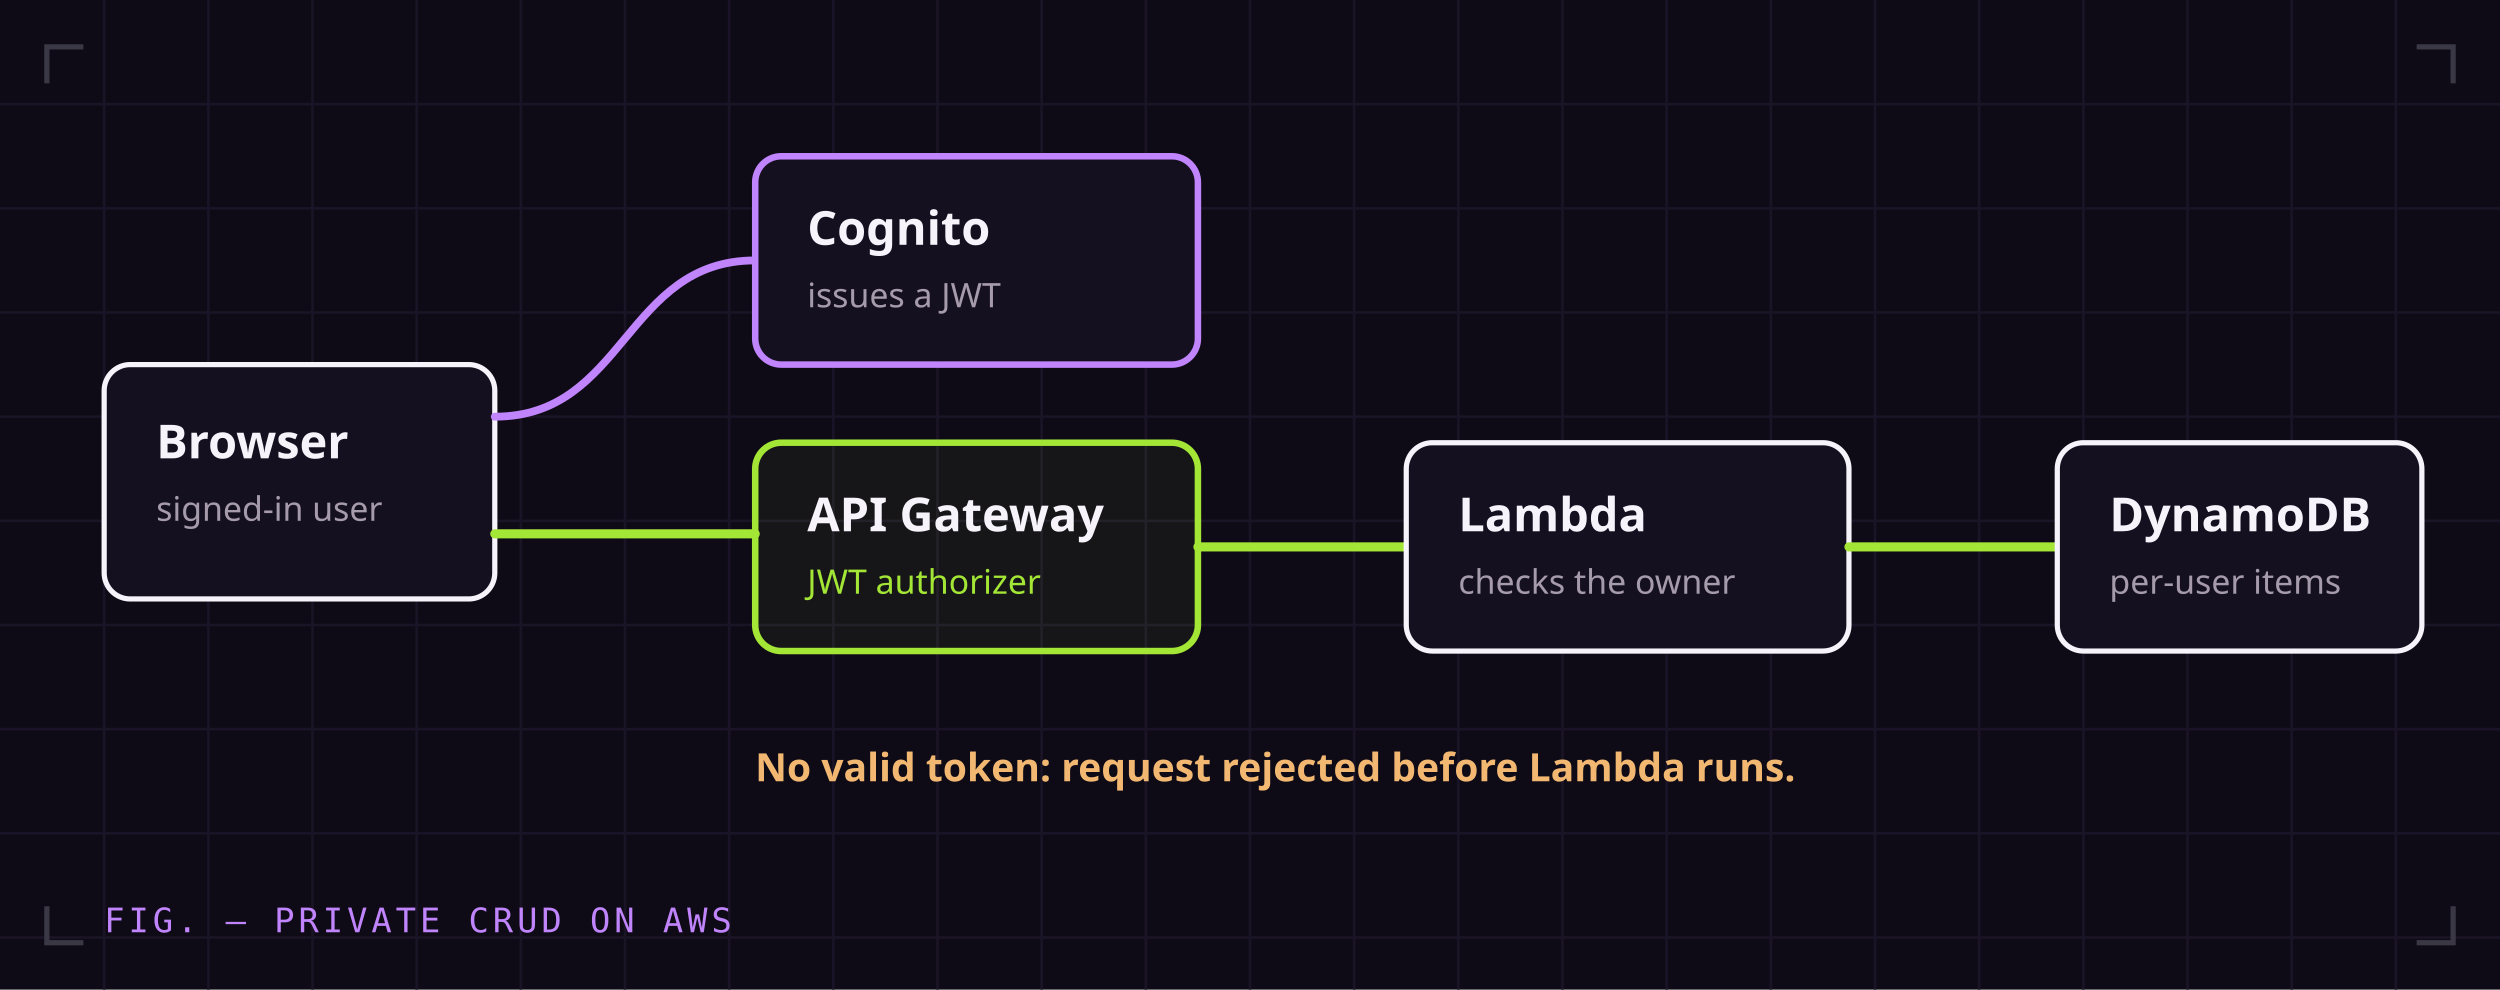
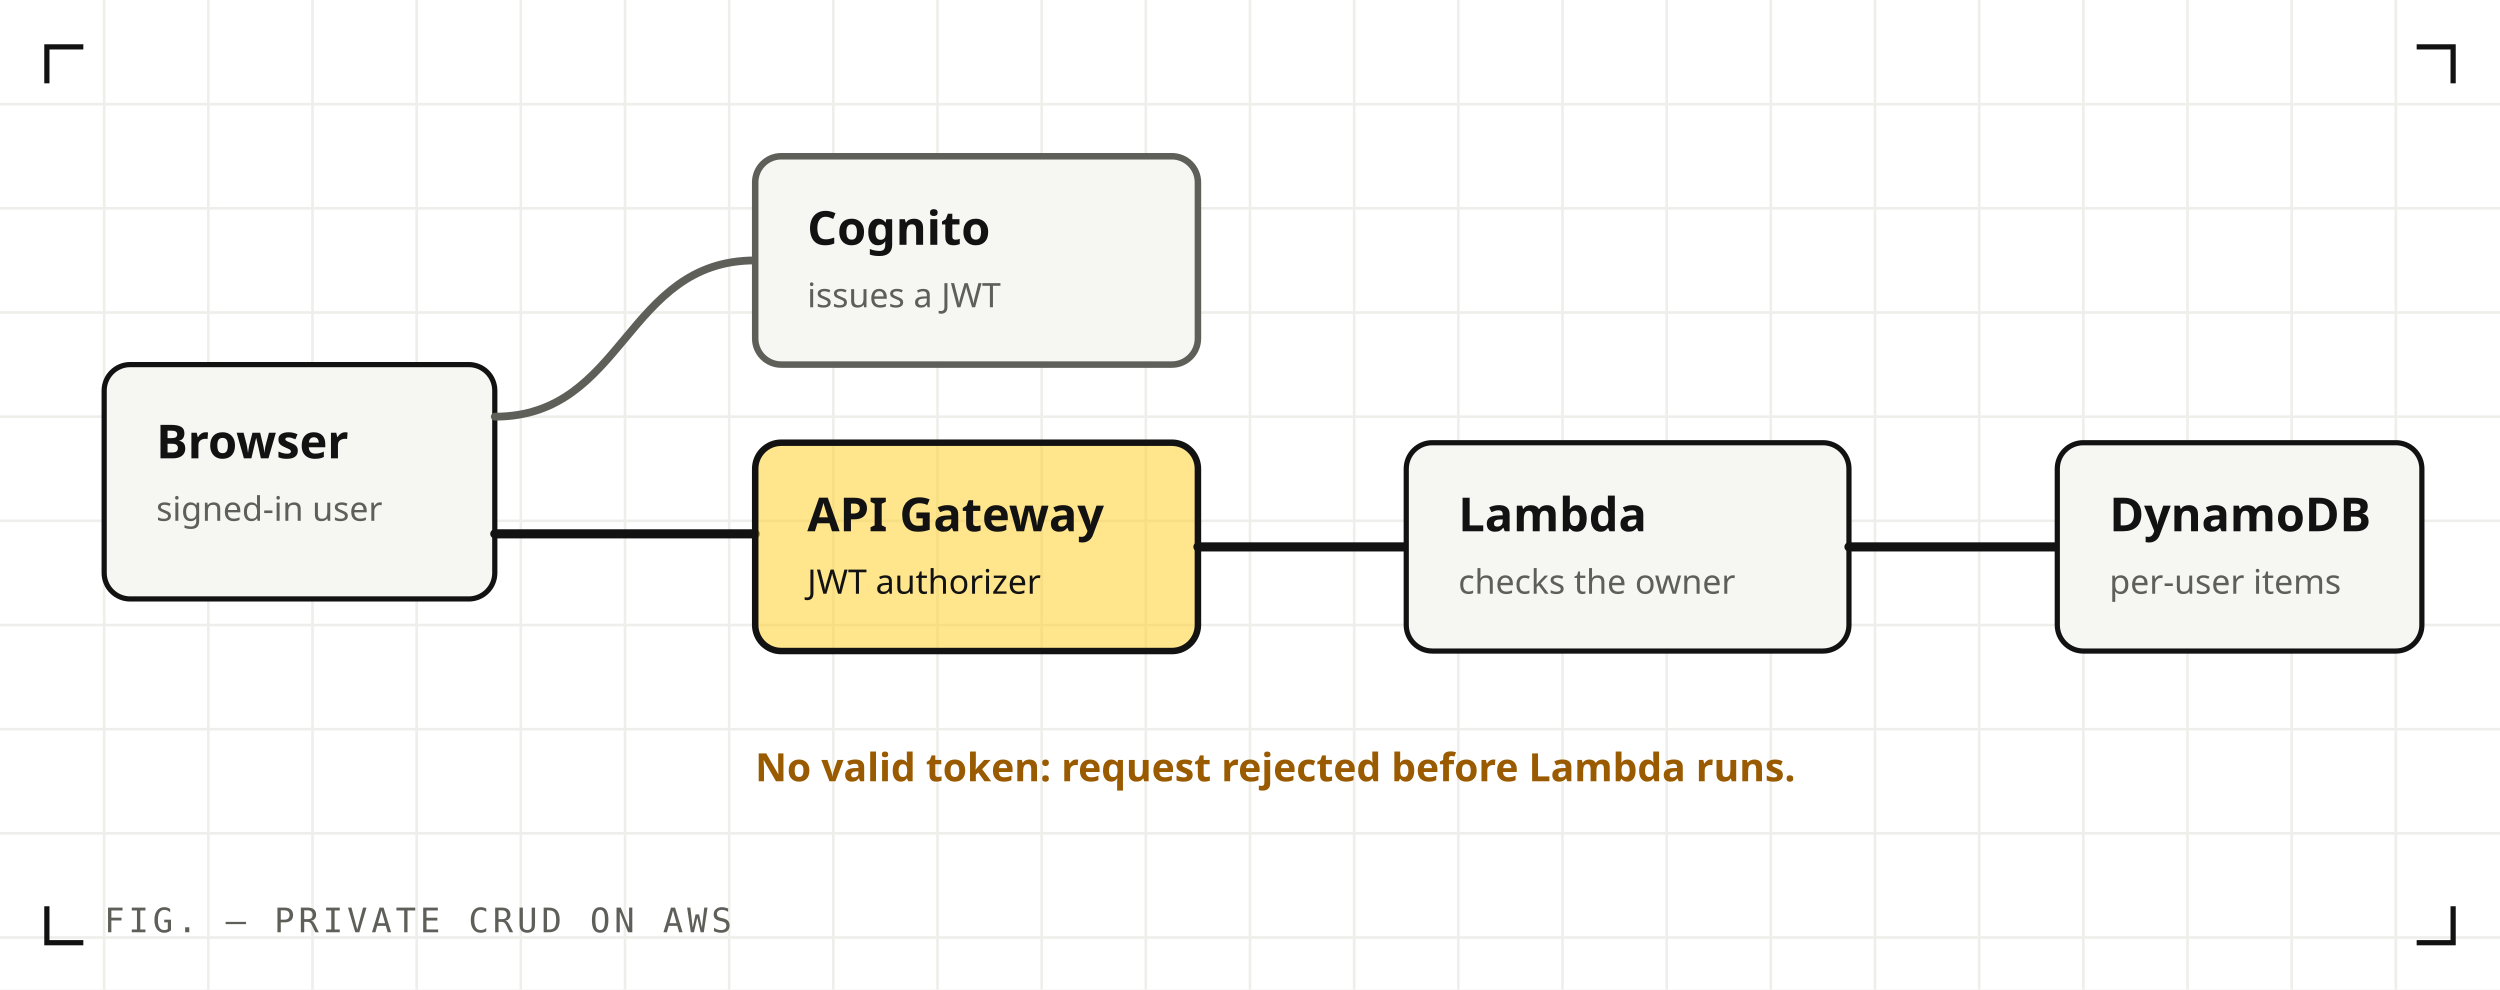
<svg xmlns="http://www.w3.org/2000/svg" viewBox="0 0 960 380" width="960" height="380" role="img" aria-label="Diagram: a signed-in browser gets a JWT from Cognito, calls API Gateway with a JWT authorizer, which invokes Lambda that checks record ownership before reading DynamoDB">
-   <rect width="960" height="380" fill="#0e0a16" />
-   <path d="M40 0V380M80 0V380M120 0V380M160 0V380M200 0V380M240 0V380M280 0V380M320 0V380M360 0V380M400 0V380M440 0V380M480 0V380M520 0V380M560 0V380M600 0V380M640 0V380M680 0V380M720 0V380M760 0V380M800 0V380M840 0V380M880 0V380M920 0V380M0 40H960M0 80H960M0 120H960M0 160H960M0 200H960M0 240H960M0 280H960M0 320H960M0 360H960" stroke="#1b1427" stroke-width="1" />
-   <path d="M18 32V18H32 M942 32V18H928 M18 348V362H32 M942 348V362H928" fill="none" stroke="#3b3846" stroke-width="2" />
-   <text x="40" y="358" fill="#c084fc" font-family="ui-monospace,Consolas,monospace" font-size="13" letter-spacing="1.5">FIG. — PRIVATE CRUD ON AWS</text>
-   <rect x="40" y="140" width="150" height="90" rx="10" fill="#151020" stroke="#f7f3fb" stroke-width="2" />
-   <text x="60" y="176" fill="#f7f3fb" font-family="ui-sans-serif,system-ui,'Segoe UI',sans-serif" font-size="18" font-weight="600" text-anchor="start">Browser</text>
-   <text x="60" y="200" fill="#a59bab" font-family="ui-sans-serif,system-ui,'Segoe UI',sans-serif" font-size="13" font-weight="500" text-anchor="start">signed-in user</text>
-   <path d="M190 160C240 160 240 100 290 100" fill="none" stroke="#c084fc" stroke-width="3" stroke-linecap="round" stroke-linejoin="round" />
-   <rect x="290" y="60" width="170" height="80" rx="10" fill="#151020" stroke="#c084fc" stroke-width="2.5" />
-   <text x="310" y="94" fill="#f7f3fb" font-family="ui-sans-serif,system-ui,'Segoe UI',sans-serif" font-size="18" font-weight="600" text-anchor="start">Cognito</text>
-   <text x="310" y="118" fill="#a59bab" font-family="ui-sans-serif,system-ui,'Segoe UI',sans-serif" font-size="13" font-weight="500" text-anchor="start">issues a JWT</text>
-   <path d="M190 205H290" fill="none" stroke="#a3e635" stroke-width="3.5" stroke-linecap="round" stroke-linejoin="round" />
-   <rect x="290" y="170" width="170" height="80" rx="10" fill="rgba(163,230,53,.06)" stroke="#a3e635" stroke-width="2.5" />
-   <text x="310" y="204" fill="#f7f3fb" font-family="ui-sans-serif,system-ui,'Segoe UI',sans-serif" font-size="18" font-weight="600" text-anchor="start">API Gateway</text>
-   <text x="310" y="228" fill="#a3e635" font-family="ui-sans-serif,system-ui,'Segoe UI',sans-serif" font-size="13" font-weight="500" text-anchor="start">JWT authorizer</text>
-   <path d="M460 210H540" fill="none" stroke="#a3e635" stroke-width="3.5" stroke-linecap="round" stroke-linejoin="round" />
-   <rect x="540" y="170" width="170" height="80" rx="10" fill="#151020" stroke="#f7f3fb" stroke-width="2" />
-   <text x="560" y="204" fill="#f7f3fb" font-family="ui-sans-serif,system-ui,'Segoe UI',sans-serif" font-size="18" font-weight="600" text-anchor="start">Lambda</text>
-   <text x="560" y="228" fill="#a59bab" font-family="ui-sans-serif,system-ui,'Segoe UI',sans-serif" font-size="13" font-weight="500" text-anchor="start">checks the owner</text>
-   <path d="M710 210H790" fill="none" stroke="#a3e635" stroke-width="3.5" stroke-linecap="round" stroke-linejoin="round" />
-   <rect x="790" y="170" width="140" height="80" rx="10" fill="#151020" stroke="#f7f3fb" stroke-width="2" />
-   <text x="810" y="204" fill="#f7f3fb" font-family="ui-sans-serif,system-ui,'Segoe UI',sans-serif" font-size="18" font-weight="600" text-anchor="start">DynamoDB</text>
-   <text x="810" y="228" fill="#a59bab" font-family="ui-sans-serif,system-ui,'Segoe UI',sans-serif" font-size="13" font-weight="500" text-anchor="start">per-user items</text>
-   <text x="290" y="300" fill="#f2b872" font-family="ui-sans-serif,system-ui,'Segoe UI',sans-serif" font-size="15" font-weight="600" text-anchor="start">No valid token: request rejected before Lambda runs.</text>
+   <rect width="960" height="380" fill="#ffffff" />
+   <path d="M40 0V380M80 0V380M120 0V380M160 0V380M200 0V380M240 0V380M280 0V380M320 0V380M360 0V380M400 0V380M440 0V380M480 0V380M520 0V380M560 0V380M600 0V380M640 0V380M680 0V380M720 0V380M760 0V380M800 0V380M840 0V380M880 0V380M920 0V380M0 40H960M0 80H960M0 120H960M0 160H960M0 200H960M0 240H960M0 280H960M0 320H960M0 360H960" stroke="#eeeeea" stroke-width="1" />
+   <path d="M18 32V18H32 M942 32V18H928 M18 348V362H32 M942 348V362H928" fill="none" stroke="#121212" stroke-width="2" />
+   <text x="40" y="358" fill="#5f5f5a" font-family="ui-monospace,Consolas,monospace" font-size="13" letter-spacing="1.5">FIG. — PRIVATE CRUD ON AWS</text>
+   <rect x="40" y="140" width="150" height="90" rx="10" fill="#f6f6f3" stroke="#121212" stroke-width="2" />
+   <text x="60" y="176" fill="#121212" font-family="ui-sans-serif,system-ui,'Segoe UI',sans-serif" font-size="18" font-weight="600" text-anchor="start">Browser</text>
+   <text x="60" y="200" fill="#5f5f5a" font-family="ui-sans-serif,system-ui,'Segoe UI',sans-serif" font-size="13" font-weight="500" text-anchor="start">signed-in user</text>
+   <path d="M190 160C240 160 240 100 290 100" fill="none" stroke="#5f5f5a" stroke-width="3" stroke-linecap="round" stroke-linejoin="round" />
+   <rect x="290" y="60" width="170" height="80" rx="10" fill="#f6f6f3" stroke="#5f5f5a" stroke-width="2.5" />
+   <text x="310" y="94" fill="#121212" font-family="ui-sans-serif,system-ui,'Segoe UI',sans-serif" font-size="18" font-weight="600" text-anchor="start">Cognito</text>
+   <text x="310" y="118" fill="#5f5f5a" font-family="ui-sans-serif,system-ui,'Segoe UI',sans-serif" font-size="13" font-weight="500" text-anchor="start">issues a JWT</text>
+   <path d="M190 205H290" fill="none" stroke="#121212" stroke-width="3.5" stroke-linecap="round" stroke-linejoin="round" />
+   <rect x="290" y="170" width="170" height="80" rx="10" fill="rgba(255,207,46,.55)" stroke="#121212" stroke-width="2.5" />
+   <text x="310" y="204" fill="#121212" font-family="ui-sans-serif,system-ui,'Segoe UI',sans-serif" font-size="18" font-weight="600" text-anchor="start">API Gateway</text>
+   <text x="310" y="228" fill="#121212" font-family="ui-sans-serif,system-ui,'Segoe UI',sans-serif" font-size="13" font-weight="500" text-anchor="start">JWT authorizer</text>
+   <path d="M460 210H540" fill="none" stroke="#121212" stroke-width="3.5" stroke-linecap="round" stroke-linejoin="round" />
+   <rect x="540" y="170" width="170" height="80" rx="10" fill="#f6f6f3" stroke="#121212" stroke-width="2" />
+   <text x="560" y="204" fill="#121212" font-family="ui-sans-serif,system-ui,'Segoe UI',sans-serif" font-size="18" font-weight="600" text-anchor="start">Lambda</text>
+   <text x="560" y="228" fill="#5f5f5a" font-family="ui-sans-serif,system-ui,'Segoe UI',sans-serif" font-size="13" font-weight="500" text-anchor="start">checks the owner</text>
+   <path d="M710 210H790" fill="none" stroke="#121212" stroke-width="3.5" stroke-linecap="round" stroke-linejoin="round" />
+   <rect x="790" y="170" width="140" height="80" rx="10" fill="#f6f6f3" stroke="#121212" stroke-width="2" />
+   <text x="810" y="204" fill="#121212" font-family="ui-sans-serif,system-ui,'Segoe UI',sans-serif" font-size="18" font-weight="600" text-anchor="start">DynamoDB</text>
+   <text x="810" y="228" fill="#5f5f5a" font-family="ui-sans-serif,system-ui,'Segoe UI',sans-serif" font-size="13" font-weight="500" text-anchor="start">per-user items</text>
+   <text x="290" y="300" fill="#9a5b00" font-family="ui-sans-serif,system-ui,'Segoe UI',sans-serif" font-size="15" font-weight="600" text-anchor="start">No valid token: request rejected before Lambda runs.</text>
</svg>
